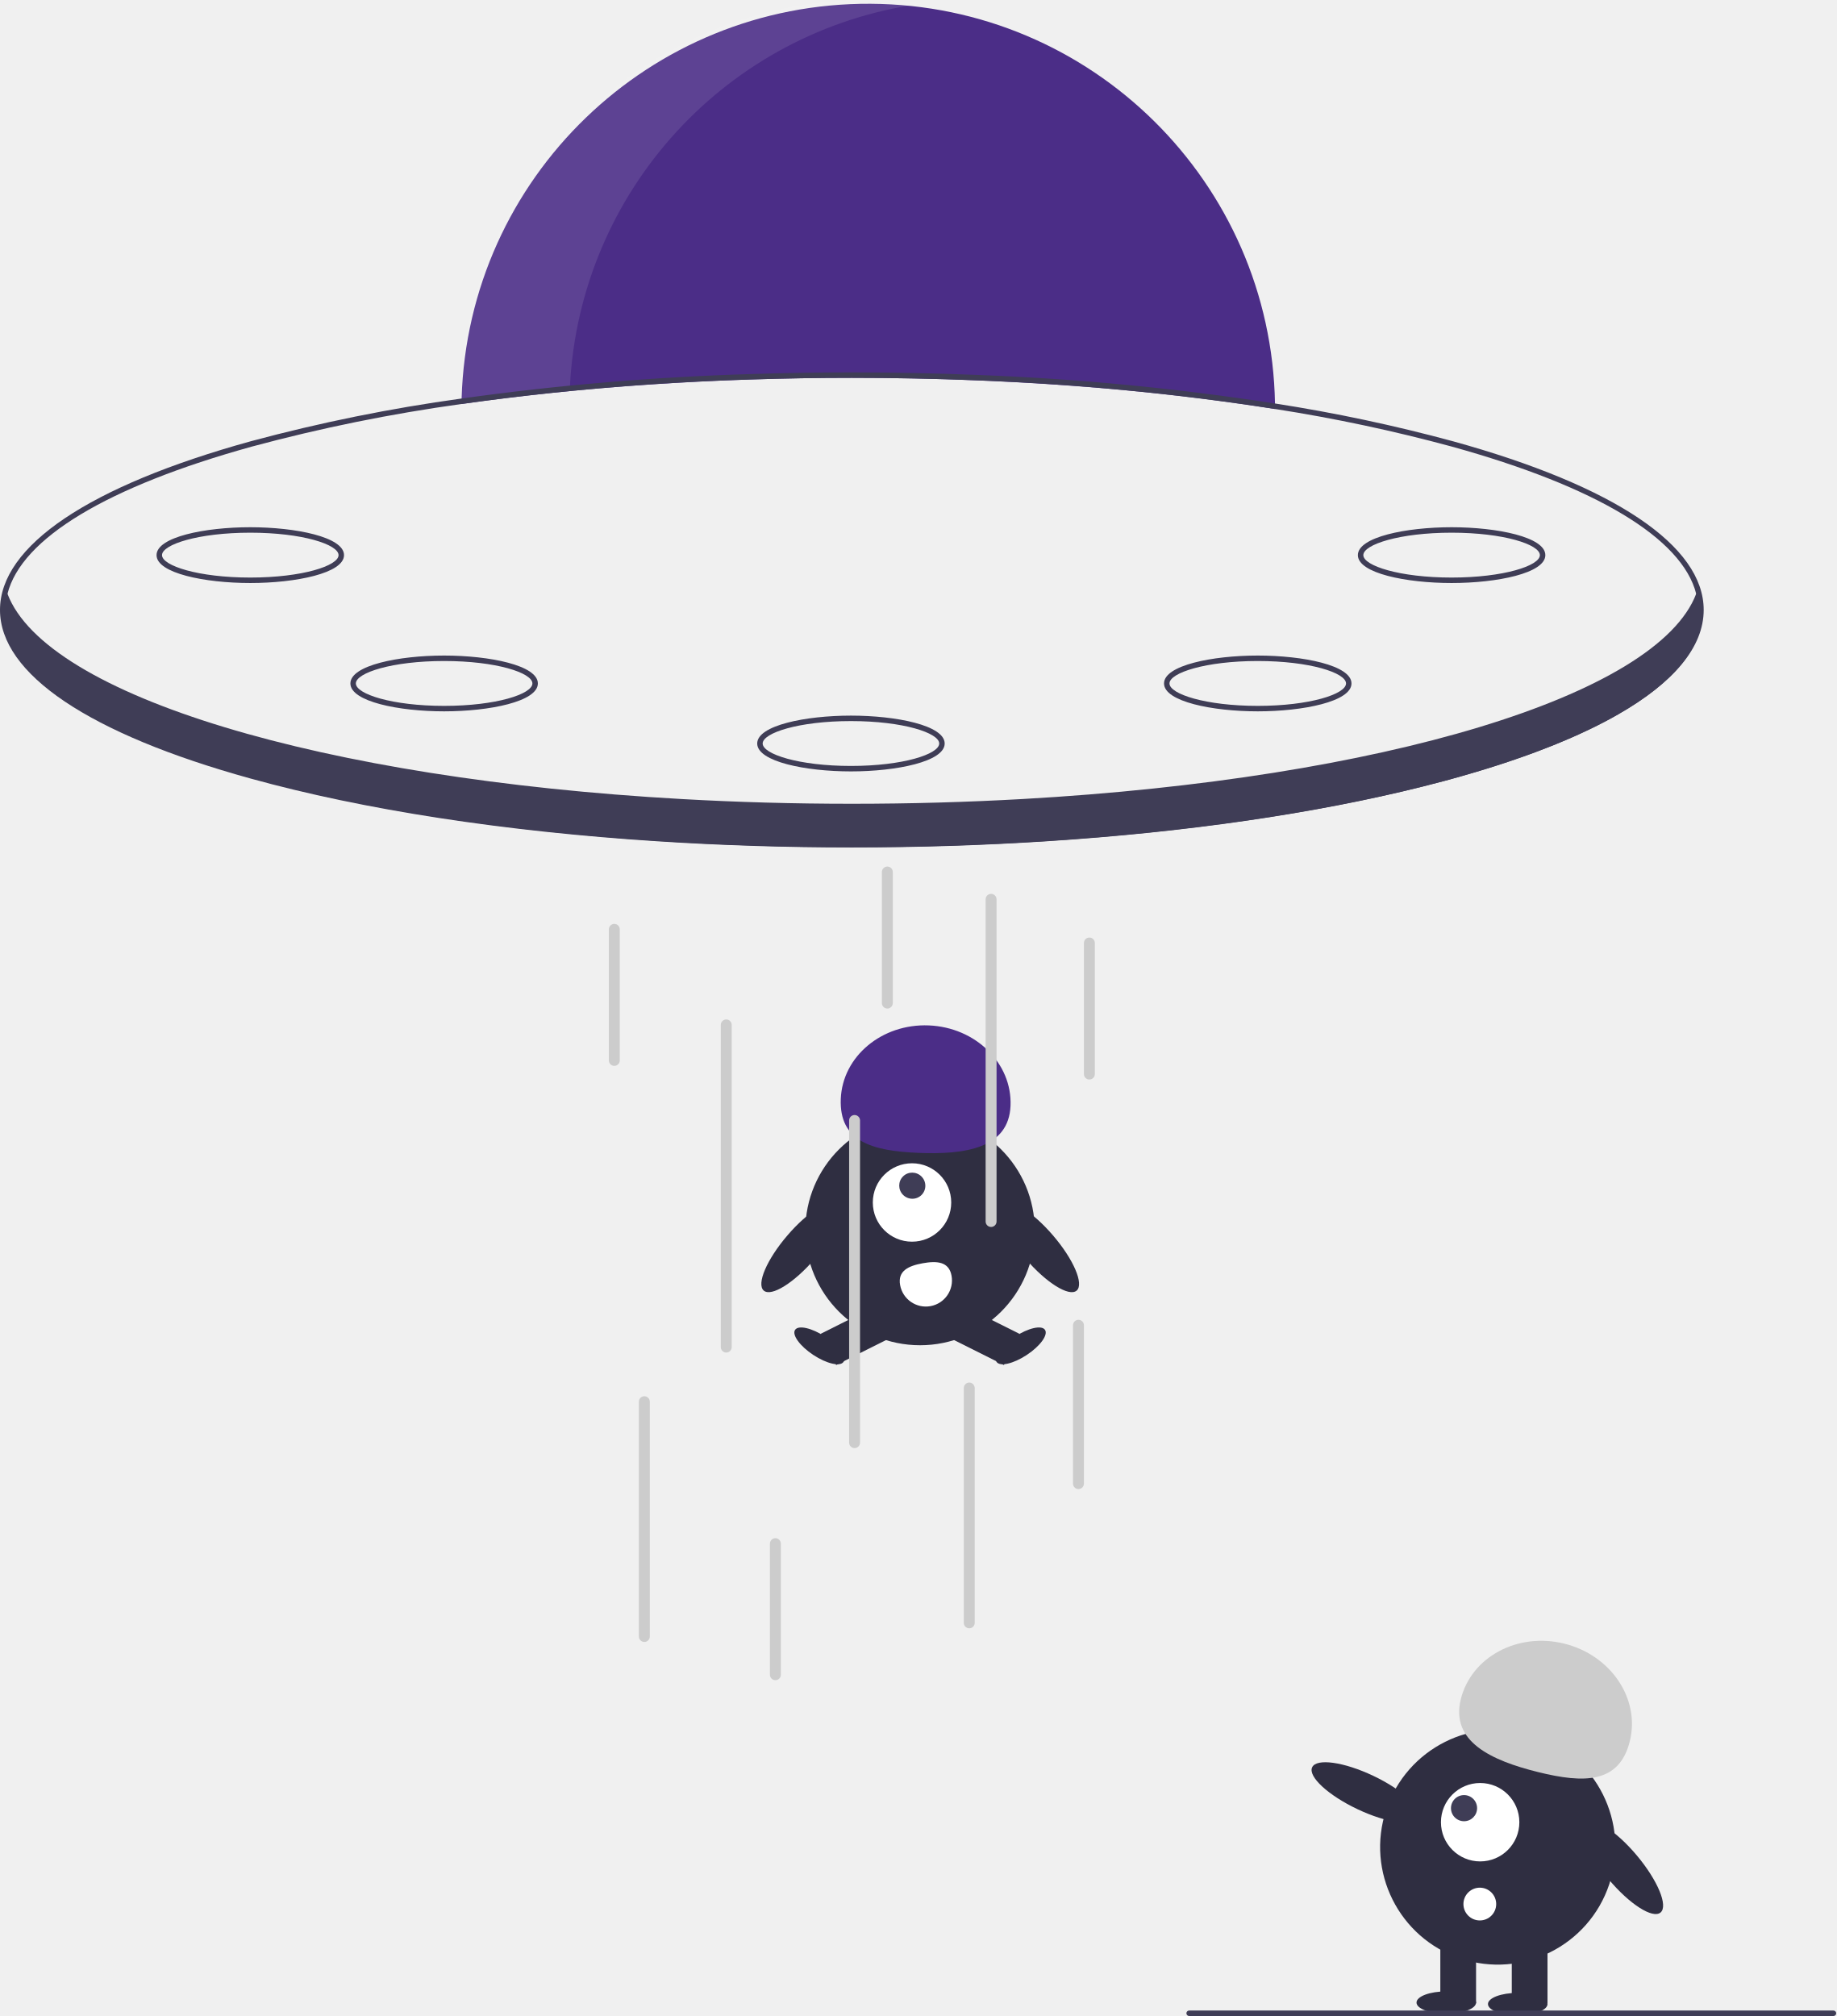
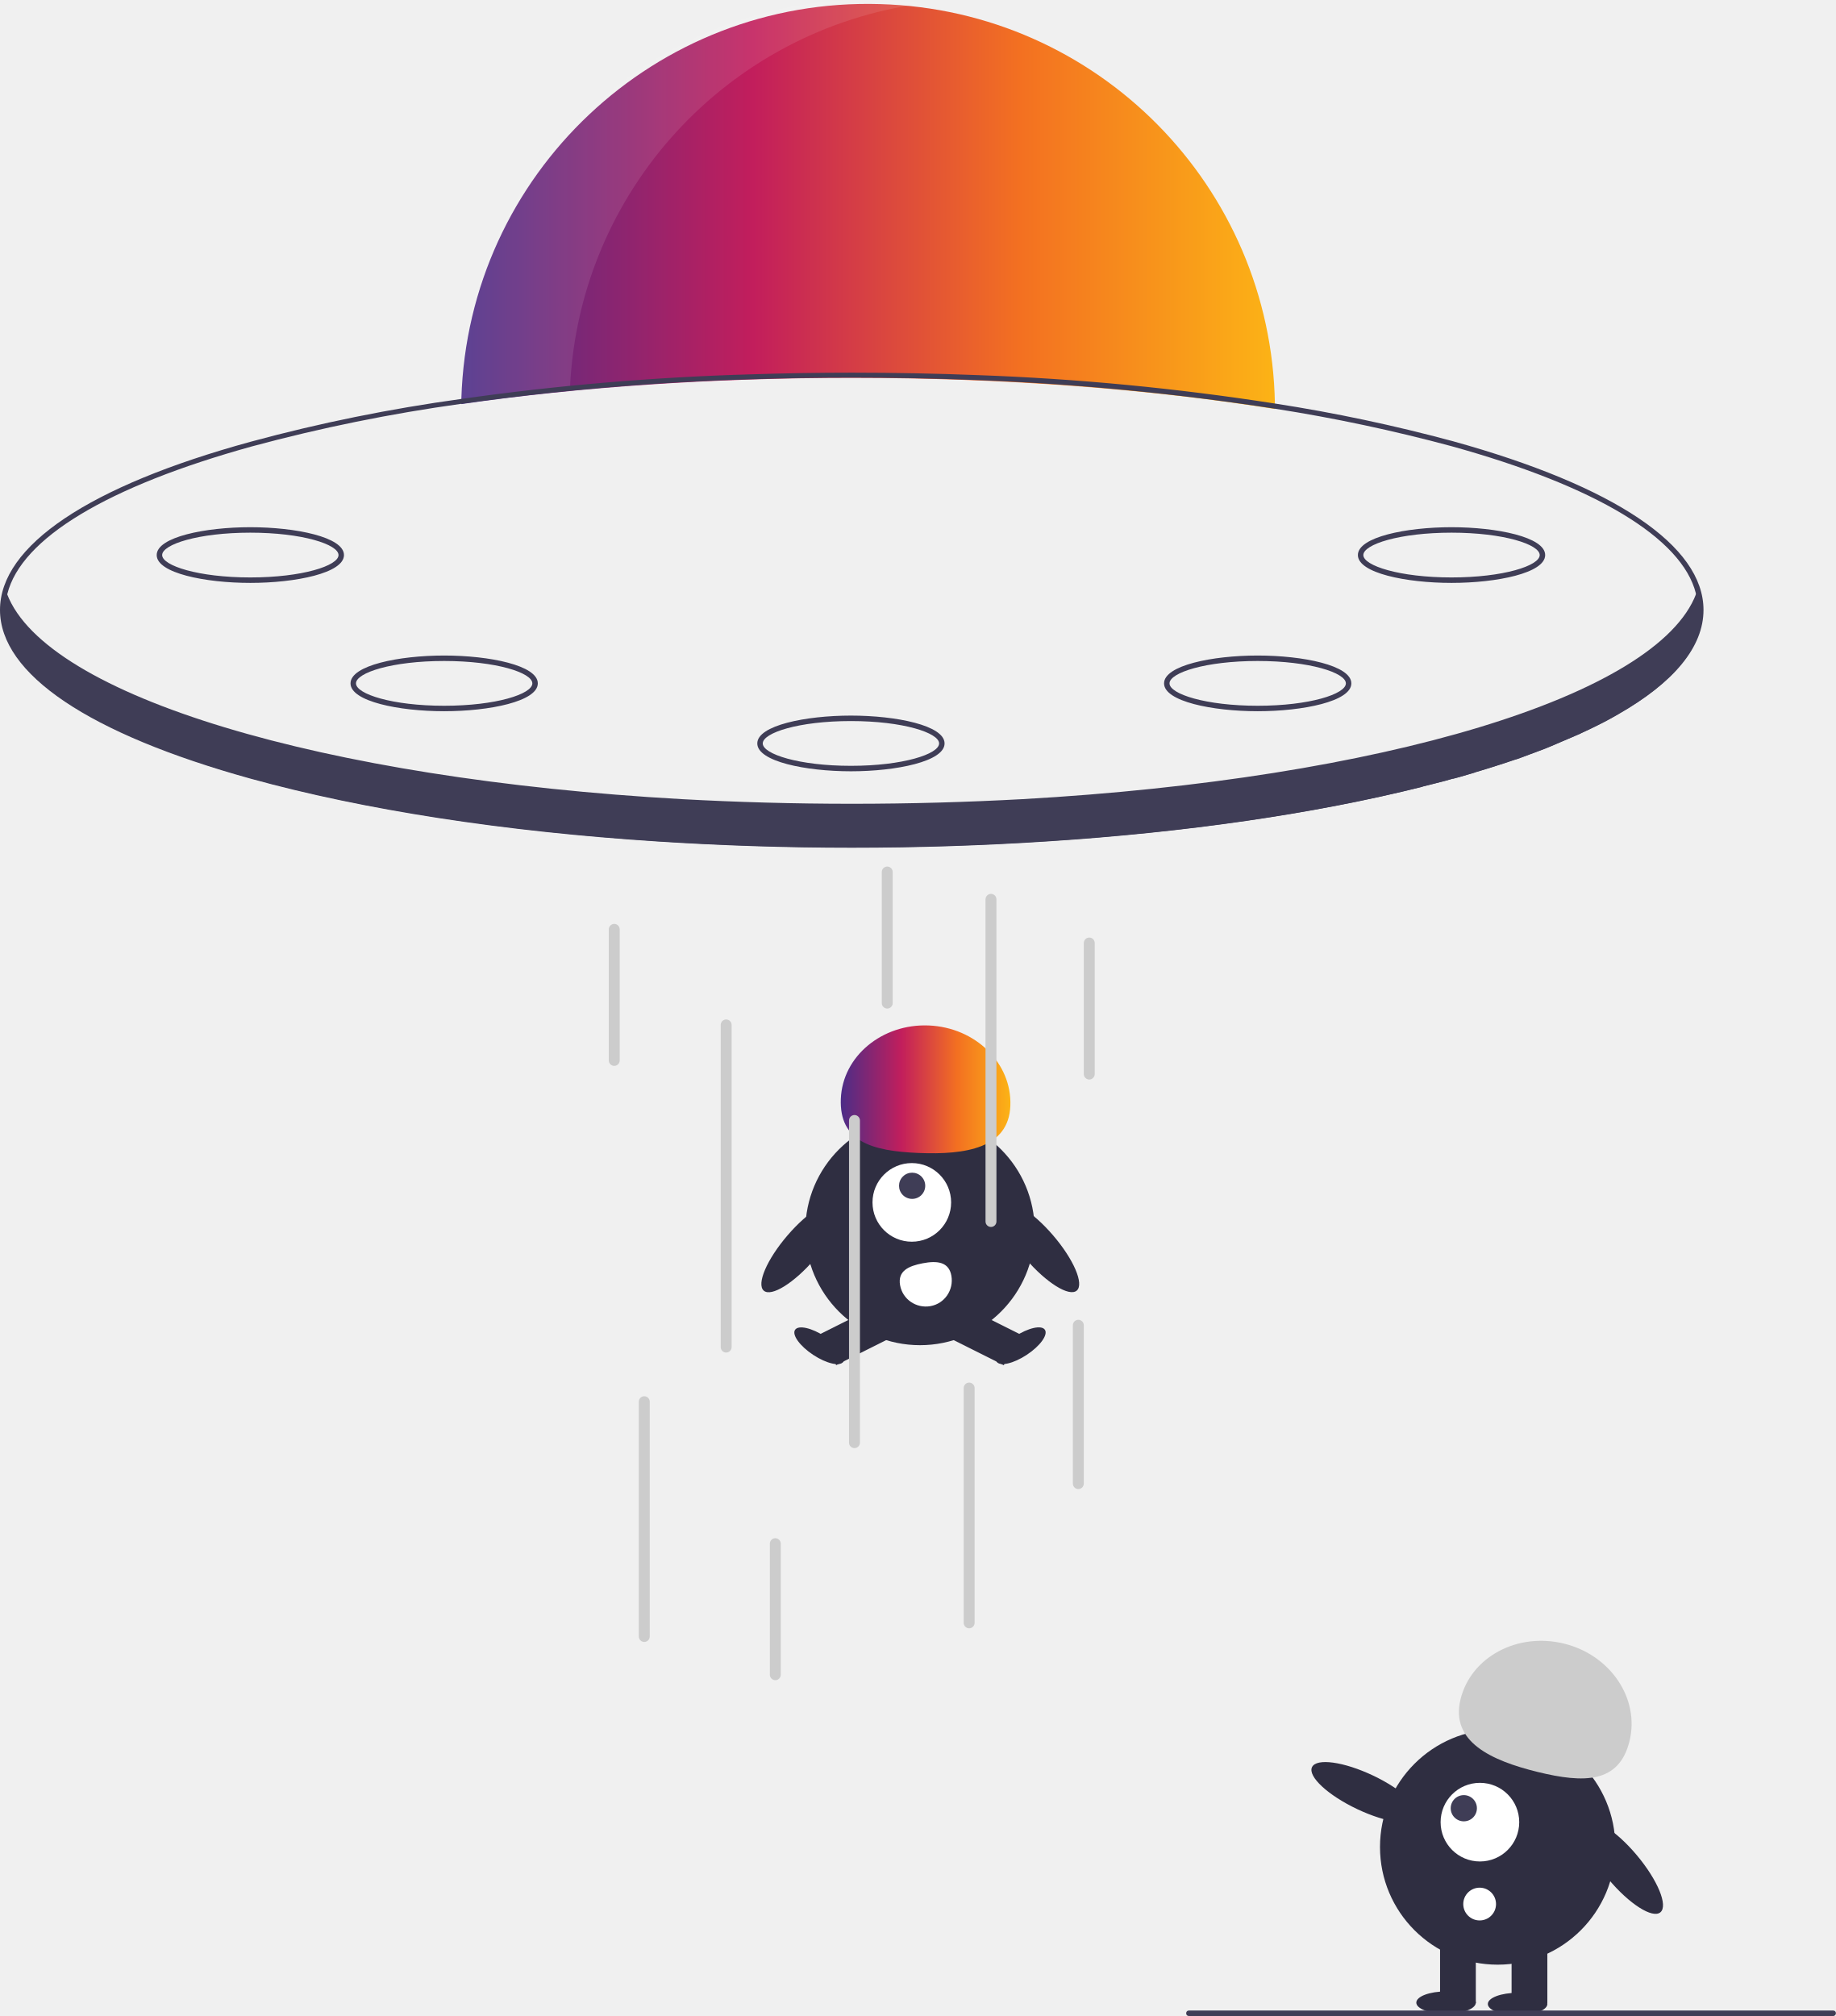
- <svg xmlns="http://www.w3.org/2000/svg" data-name="Layer 1" width="672.532" height="738.394" viewBox="0 0 672.532 738.394">
-   <path d="M730.734,230.607c-46.62-7.44-99.71-11.41-155-11.41-50.6,0-99.35,3.32-142.98,9.58.01-.67.02-1.34.05-2.01a148.999,148.999,0,0,1,297.91,1.82C730.724,229.267,730.734,229.937,730.734,230.607Z" transform="translate(-263.7342 -80.80301)" fill="#4b2d87" />
-   <g opacity="0.1">
-     <path d="M601.285,82.144A149.047,149.047,0,0,0,432.353,225.373c-.03.67-.04,1.34-.05,2.01,12.962-1.86,26.385-3.454,40.165-4.784A149.022,149.022,0,0,1,601.285,82.144Z" transform="translate(-263.7342 -80.80301)" fill="#fff" />
+ <svg xmlns="http://www.w3.org/2000/svg" version="1.1" id="Layer_1" x="0px" y="0px" viewBox="0 0 672.5 738.4" style="enable-background:new 0 0 672.5 738.4;" xml:space="preserve">
+   <style type="text/css">
+ 	.st0{fill:url(#SVGID_1_);}
+ 	.st1{opacity:0.1;}
+ 	.st2{fill:#FFFFFF;}
+ 	.st3{fill:#3F3D56;}
+ 	.st4{fill:#2F2E41;}
+ 	.st5{fill:url(#SVGID_2_);}
+ 	.st6{fill:#CCCCCC;}
+ </style>
+   <linearGradient id="SVGID_1_" gradientUnits="userSpaceOnUse" x1="169.02" y1="75.599" x2="467" y2="75.599">
+     <stop offset="0" style="stop-color:#4B2D87" />
+     <stop offset="0.359" style="stop-color:#C21E5C" />
+     <stop offset="0.686" style="stop-color:#F37021" />
+     <stop offset="1" style="stop-color:#FCB316" />
+   </linearGradient>
+   <path class="st0" d="M467,149.8c-46.6-7.4-99.7-11.4-155-11.4c-50.6,0-99.4,3.3-143,9.6c0-0.7,0-1.3,0-2  C171.5,63.7,240.2-1,322.4,1.5C402,3.8,465.6,68.2,467,147.8C467,148.5,467,149.1,467,149.8z" />
+   <g class="st1">
+     <path class="st2" d="M337.6,1.3C256-9.7,180.9,47.5,169.9,129.1c-0.7,5.1-1.1,10.3-1.3,15.5c0,0.7,0,1.3,0,2   c13-1.9,26.4-3.5,40.2-4.8C212.2,70.1,266.4,11,337.6,1.3z" />
  </g>
-   <path d="M795.914,242.427a600.121,600.121,0,0,0-65.2-13.84,943.364,943.364,0,0,0-108.74-10.45c-15.17-.62-30.62-.94-46.24-.94-12.38,0-24.66.2-36.77.6a973.29,973.29,0,0,0-106.16,8.97,624.292,624.292,0,0,0-77.25,15.66c-59.21,16.37-91.82,38.31-91.82,61.77s32.61,45.4,91.82,61.77c41.64,11.52,92.98,19.37,148.92,22.97,23.09,1.5,46.96,2.26,71.26,2.26,24.38,0,48.33-.77,71.49-2.27,50.91-3.29,98.01-10.1,137.43-20,.21-.06.41-.11.62-.16,2.66-.66,5.28-1.35,7.87-2.04.93-.26,1.85-.51,2.77-.76a.978.978,0,0,1,.16-.05c.88-.24,1.75-.49,2.62-.73,1.74-.5,3.46-.99,5.15-1.5.08-.02.15-.04.22-.06,1.47-.44,2.91-.88,4.34-1.32,1.17-.37,2.33-.73,3.48-1.1q1.261-.405,2.49-.81c.6-.2,1.19-.39,1.77-.59.79-.26,1.58-.53,2.36-.8.33-.11.66-.22.98-.34.75-.25,1.48-.51,2.21-.77.79-.28,1.58-.57,2.36-.85.65-.23,1.3-.47,1.94-.71.54-.21,1.07-.41,1.61-.61,1.47-.55,2.91-1.12,4.33-1.68.71-.29,1.42-.57,2.12-.86.69-.28,1.39-.57,2.07-.86q1.679-.705,3.3-1.41c.52-.24,1.05-.47,1.56-.69.39-.18.77-.35,1.16-.53.28-.12.56-.25.83-.38,1.01-.46,2.01-.93,2.99-1.4q5.64-2.7,10.53-5.52c20.45-11.71,31.24-24.7,31.24-38.2C887.734,280.737,855.124,258.797,795.914,242.427Zm-.54,121.62c-41.69,11.53-93.17,19.38-149.26,22.95-22.81,1.45-46.39,2.2-70.38,2.2-23.91,0-47.41-.74-70.15-2.19-56.18-3.56-107.74-11.41-149.49-22.96-58.27-16.12-90.36-37.37-90.36-59.85a24.118,24.118,0,0,1,.74-5.89c5.1-20.28,36.47-39.26,89.62-53.96a623.806,623.806,0,0,1,76.66-15.57,976.027,976.027,0,0,1,106.8-9q17.881-.585,36.18-.58c15.41,0,30.65.31,45.63.91a941.367,941.367,0,0,1,109.37,10.5A598.858,598.858,0,0,1,795.374,244.347c53.14,14.7,84.5,33.67,89.61,53.94a23.822,23.822,0,0,1,.75,5.91C885.734,326.677,853.644,347.927,795.374,364.047Z" transform="translate(-263.7342 -80.80301)" fill="#3f3d56" />
-   <path d="M887.164,305.107c0,13.36-11.01,26-30.67,37.29-3.27,1.88-6.79,3.72-10.53,5.52-.98.47-1.98.94-2.99,1.4-.27.13-.55.26-.83.38-.39.18-.77.35-1.16.53-.51.22-1.04.45-1.56.69q-1.62.705-3.3,1.41c-.68.29-1.38.58-2.07.86-.7.29-1.41.57-2.12.86-1.42.56-2.86,1.13-4.33,1.68-.54.2-1.07.4-1.61.61-.64.24-1.29.48-1.94.71-.78.28-1.57.57-2.36.85-.73.26-1.46.52-2.21.77-.32.12-.65.23-.98.34-.78.27-1.57.54-2.36.8-.58.2-1.17.39-1.77.59q-1.23.405-2.49.81c-1.15.37-2.31.73-3.48,1.1-1.43.44-2.87.88-4.34,1.32-.07.02-.14.04-.22.06-1.69.51-3.41,1-5.15,1.5-.87.24-1.74.49-2.62.73a.978.978,0,0,0-.16.05c-.92.25-1.84.5-2.77.76-2.58.68-5.21,1.37-7.87,2.04-.21.05-.41.1-.62.16-38.35,9.58-85.4,16.56-137.47,19.93-22.81,1.47-46.59,2.25-71.02,2.25-24.65,0-48.63-.79-71.62-2.29-137.24-8.95-239.38-43.03-239.38-83.71a25.072,25.072,0,0,1,1.12-7.3c.06.17.12.33.19.5,14.27,37.48,115.54,67.77,246.94,75.16,20.13,1.14,40.98,1.73,62.32,1.73,21.43,0,42.36-.6,62.57-1.74,131.29-7.42,232.46-37.72,246.68-75.17q.36-.9.63-1.8A25.305,25.305,0,0,1,887.164,305.107Z" transform="translate(-263.7342 -80.80301)" fill="#3f3d56" />
-   <path d="M355.404,294.343c-16.643,0-34.331-3.581-34.331-10.217s17.688-10.217,34.331-10.217,34.331,3.581,34.331,10.217S372.046,294.343,355.404,294.343Zm0-18.434c-19.053,0-32.331,4.331-32.331,8.217s13.278,8.217,32.331,8.217,32.331-4.331,32.331-8.217S374.457,275.909,355.404,275.909Z" transform="translate(-263.7342 -80.80301)" fill="#3f3d56" />
-   <path d="M426.403,341.343c-16.643,0-34.331-3.581-34.331-10.217s17.688-10.217,34.331-10.217c16.643,0,34.331,3.581,34.331,10.217S443.046,341.343,426.403,341.343Zm0-18.434c-19.053,0-32.331,4.331-32.331,8.217s13.278,8.217,32.331,8.217,32.331-4.331,32.331-8.217S445.456,322.909,426.403,322.909Z" transform="translate(-263.7342 -80.80301)" fill="#3f3d56" />
-   <path d="M795.403,294.343c-16.643,0-34.331-3.581-34.331-10.217s17.688-10.217,34.331-10.217c16.643,0,34.331,3.581,34.331,10.217S812.046,294.343,795.403,294.343Zm0-18.434c-19.053,0-32.331,4.331-32.331,8.217s13.278,8.217,32.331,8.217,32.331-4.331,32.331-8.217S814.456,275.909,795.403,275.909Z" transform="translate(-263.7342 -80.80301)" fill="#3f3d56" />
-   <path d="M724.403,341.343c-16.643,0-34.331-3.581-34.331-10.217s17.688-10.217,34.331-10.217c16.643,0,34.331,3.581,34.331,10.217S741.046,341.343,724.403,341.343Zm0-18.434c-19.053,0-32.331,4.331-32.331,8.217s13.278,8.217,32.331,8.217,32.331-4.331,32.331-8.217S743.456,322.909,724.403,322.909Z" transform="translate(-263.7342 -80.80301)" fill="#3f3d56" />
-   <path d="M575.403,363.343c-16.643,0-34.331-3.581-34.331-10.217s17.688-10.217,34.331-10.217c16.643,0,34.331,3.581,34.331,10.217S592.046,363.343,575.403,363.343Zm0-18.434c-19.053,0-32.331,4.331-32.331,8.217s13.278,8.217,32.331,8.217,32.331-4.331,32.331-8.217S594.456,344.909,575.403,344.909Z" transform="translate(-263.7342 -80.80301)" fill="#3f3d56" />
-   <circle cx="336.978" cy="450.704" r="42.012" fill="#2f2e41" />
-   <rect x="565.937" y="563.554" width="22.868" height="12.763" transform="translate(-457.8202 238.0583) rotate(-26.60099)" fill="#2f2e41" />
-   <ellipse cx="563.82" cy="573.748" rx="3.989" ry="10.636" transform="translate(-489.2755 647.8291) rotate(-56.60122)" fill="#2f2e41" />
-   <rect x="617.672" y="558.502" width="12.763" height="22.868" transform="translate(-428.7216 791.9256) rotate(-63.39901)" fill="#2f2e41" />
-   <ellipse cx="637.604" cy="573.748" rx="10.636" ry="3.989" transform="translate(-474.2674 364.9233) rotate(-33.39878)" fill="#2f2e41" />
-   <circle cx="334.037" cy="440.428" r="14.359" fill="#fff" />
-   <ellipse cx="597.87" cy="515.084" rx="4.766" ry="4.8" transform="translate(-452.8417 492.8192) rotate(-45)" fill="#3f3d56" />
-   <path d="M633.854,485.802c.632-15.554-12.773-28.728-29.941-29.425s-31.597,11.346-32.229,26.9,11.302,19.087,28.47,19.785S633.222,501.356,633.854,485.802Z" transform="translate(-263.7342 -80.80301)" fill="#4b2d87" />
-   <ellipse cx="644.388" cy="537.568" rx="6.594" ry="21.006" transform="translate(-458.4377 468.6175) rotate(-40.64516)" fill="#2f2e41" />
-   <ellipse cx="557.154" cy="537.568" rx="21.006" ry="6.594" transform="translate(-477.3791 529.3527) rotate(-49.35484)" fill="#2f2e41" />
-   <path d="M612.251,548.064a9.572,9.572,0,0,1-18.835,3.429l-.003-.018c-.942-5.202,3.08-7.043,8.283-7.985S611.309,542.862,612.251,548.064Z" transform="translate(-263.7342 -80.80301)" fill="#fff" />
-   <path d="M529.734,576.197a2,2,0,0,1-2-2v-118a2,2,0,0,1,4,0v118A2,2,0,0,1,529.734,576.197Z" transform="translate(-263.7342 -80.80301)" fill="#ccc" />
-   <path d="M499.734,682.197a2,2,0,0,1-2-2v-86a2,2,0,1,1,4,0v86A2,2,0,0,1,499.734,682.197Z" transform="translate(-263.7342 -80.80301)" fill="#ccc" />
-   <path d="M576.734,611.197a2,2,0,0,1-2-2v-118a2,2,0,1,1,4,0v118A2,2,0,0,1,576.734,611.197Z" transform="translate(-263.7342 -80.80301)" fill="#ccc" />
-   <path d="M547.734,696.197a2,2,0,0,1-2-2v-48a2,2,0,1,1,4,0v48A2,2,0,0,1,547.734,696.197Z" transform="translate(-263.7342 -80.80301)" fill="#ccc" />
-   <path d="M588.734,450.197a2,2,0,0,1-2-2v-48a2,2,0,0,1,4,0v48A2,2,0,0,1,588.734,450.197Z" transform="translate(-263.7342 -80.80301)" fill="#ccc" />
-   <path d="M488.734,471.197a2,2,0,0,1-2-2v-48a2,2,0,0,1,4,0v48A2,2,0,0,1,488.734,471.197Z" transform="translate(-263.7342 -80.80301)" fill="#ccc" />
-   <path d="M662.734,476.197a2,2,0,0,1-2-2v-48a2,2,0,1,1,4,0v48A2,2,0,0,1,662.734,476.197Z" transform="translate(-263.7342 -80.80301)" fill="#ccc" />
-   <path d="M658.734,626.197a2,2,0,0,1-2-2v-58a2,2,0,1,1,4,0v58A2,2,0,0,1,658.734,626.197Z" transform="translate(-263.7342 -80.80301)" fill="#ccc" />
-   <path d="M618.734,677.197a2,2,0,0,1-2-2v-86a2,2,0,1,1,4,0v86A2,2,0,0,1,618.734,677.197Z" transform="translate(-263.7342 -80.80301)" fill="#ccc" />
-   <path d="M626.734,530.197a2,2,0,0,1-2-2v-118a2,2,0,1,1,4,0v118A2,2,0,0,1,626.734,530.197Z" transform="translate(-263.7342 -80.80301)" fill="#ccc" />
-   <ellipse cx="858.104" cy="764.783" rx="6.76" ry="21.534" transform="translate(-554.5318 648.4649) rotate(-39.93837)" fill="#2f2e41" />
-   <circle cx="812.297" cy="757.305" r="43.067" transform="translate(-426.7515 1207.633) rotate(-71.56505)" fill="#2f2e41" />
-   <rect x="553.707" y="710.302" width="13.084" height="23.442" fill="#2f2e41" />
-   <rect x="527.54" y="710.302" width="13.084" height="23.442" fill="#2f2e41" />
-   <ellipse cx="555.888" cy="734.016" rx="10.903" ry="4.089" fill="#2f2e41" />
-   <ellipse cx="529.72" cy="733.471" rx="10.903" ry="4.089" fill="#2f2e41" />
-   <path d="M798.774,703.169c3.846-15.487,20.821-24.601,37.915-20.356s27.834,20.24,23.989,35.727-16.604,15.537-33.698,11.292S794.928,718.656,798.774,703.169Z" transform="translate(-263.7342 -80.80301)" fill="#ccc" />
-   <ellipse cx="763.788" cy="737.322" rx="6.76" ry="21.534" transform="translate(-493.4425 1030.659) rotate(-64.62574)" fill="#2f2e41" />
-   <circle cx="542.124" cy="667.415" r="14.359" fill="#fff" />
-   <circle cx="536.222" cy="662.268" r="4.786" fill="#3f3d56" />
-   <circle cx="542" cy="697.394" r="6" fill="#fff" />
-   <path d="M935.266,819.197h-236a1,1,0,0,1,0-2h236a1,1,0,0,1,0,2Z" transform="translate(-263.7342 -80.80301)" fill="#3f3d56" />
+   <path class="st3" d="M532.2,161.6c-21.5-5.8-43.2-10.4-65.2-13.8c-36-5.6-72.3-9.1-108.7-10.4c-15.2-0.6-30.6-0.9-46.2-0.9  c-12.4,0-24.7,0.2-36.8,0.6c-35.5,1-71,4-106.2,9c-26.1,3.6-51.9,8.8-77.3,15.7C32.6,178,0,199.9,0,223.4s32.6,45.4,91.8,61.8  c41.6,11.5,93,19.4,148.9,23c23.1,1.5,47,2.3,71.3,2.3c24.4,0,48.3-0.8,71.5-2.3c50.9-3.3,98-10.1,137.4-20c0.2-0.1,0.4-0.1,0.6-0.2  c2.7-0.7,5.3-1.4,7.9-2c0.9-0.3,1.8-0.5,2.8-0.8c0.1,0,0.1,0,0.2,0c0.9-0.2,1.8-0.5,2.6-0.7c1.7-0.5,3.5-1,5.1-1.5  c0.1,0,0.1,0,0.2-0.1c1.5-0.4,2.9-0.9,4.3-1.3c1.2-0.4,2.3-0.7,3.5-1.1c0.8-0.3,1.7-0.5,2.5-0.8c0.6-0.2,1.2-0.4,1.8-0.6  c0.8-0.3,1.6-0.5,2.4-0.8c0.3-0.1,0.7-0.2,1-0.3c0.8-0.3,1.5-0.5,2.2-0.8c0.8-0.3,1.6-0.6,2.4-0.9c0.7-0.2,1.3-0.5,1.9-0.7  c0.5-0.2,1.1-0.4,1.6-0.6c1.5-0.5,2.9-1.1,4.3-1.7c0.7-0.3,1.4-0.6,2.1-0.9c0.7-0.3,1.4-0.6,2.1-0.9c1.1-0.5,2.2-0.9,3.3-1.4  c0.5-0.2,1.1-0.5,1.6-0.7c0.4-0.2,0.8-0.4,1.2-0.5c0.3-0.1,0.6-0.3,0.8-0.4c1-0.5,2-0.9,3-1.4c3.8-1.8,7.3-3.6,10.5-5.5  c20.5-11.7,31.2-24.7,31.2-38.2C624,199.9,591.4,178,532.2,161.6z M531.6,283.2c-41.7,11.5-93.2,19.4-149.3,23  c-22.8,1.5-46.4,2.2-70.4,2.2c-23.9,0-47.4-0.7-70.1-2.2c-56.2-3.6-107.7-11.4-149.5-23C34.1,267.1,2,245.9,2,223.4  c0-2,0.3-4,0.7-5.9c5.1-20.3,36.5-39.3,89.6-54c25.2-6.8,50.8-12,76.7-15.6c35.4-5,71.1-8,106.8-9c11.9-0.4,24-0.6,36.2-0.6  c15.4,0,30.6,0.3,45.6,0.9c36.6,1.4,73.1,4.9,109.4,10.5c21.8,3.4,43.4,8,64.6,13.7c53.1,14.7,84.5,33.7,89.6,53.9  c0.5,1.9,0.7,3.9,0.8,5.9C622,245.9,589.9,267.1,531.6,283.2L531.6,283.2z" />
+   <path class="st3" d="M623.4,224.3c0,13.4-11,26-30.7,37.3c-3.3,1.9-6.8,3.7-10.5,5.5c-1,0.5-2,0.9-3,1.4c-0.3,0.1-0.6,0.3-0.8,0.4  c-0.4,0.2-0.8,0.4-1.2,0.5c-0.5,0.2-1,0.5-1.6,0.7c-1.1,0.5-2.2,0.9-3.3,1.4c-0.7,0.3-1.4,0.6-2.1,0.9c-0.7,0.3-1.4,0.6-2.1,0.9  c-1.4,0.6-2.9,1.1-4.3,1.7c-0.5,0.2-1.1,0.4-1.6,0.6c-0.6,0.2-1.3,0.5-1.9,0.7c-0.8,0.3-1.6,0.6-2.4,0.9c-0.7,0.3-1.5,0.5-2.2,0.8  c-0.3,0.1-0.6,0.2-1,0.3c-0.8,0.3-1.6,0.5-2.4,0.8c-0.6,0.2-1.2,0.4-1.8,0.6c-0.8,0.3-1.7,0.5-2.5,0.8c-1.1,0.4-2.3,0.7-3.5,1.1  c-1.4,0.4-2.9,0.9-4.3,1.3c-0.1,0-0.1,0-0.2,0.1c-1.7,0.5-3.4,1-5.1,1.5c-0.9,0.2-1.7,0.5-2.6,0.7c-0.1,0-0.1,0-0.2,0  c-0.9,0.3-1.8,0.5-2.8,0.8c-2.6,0.7-5.2,1.4-7.9,2c-0.2,0-0.4,0.1-0.6,0.2c-38.4,9.6-85.4,16.6-137.5,19.9  c-22.8,1.5-46.6,2.3-71,2.3c-24.6,0-48.6-0.8-71.6-2.3c-137.2-9-239.4-43-239.4-83.7c0-2.5,0.4-4.9,1.1-7.3c0.1,0.2,0.1,0.3,0.2,0.5  C17,255,118.3,285.3,249.7,292.7c20.1,1.1,41,1.7,62.3,1.7c21.4,0,42.4-0.6,62.6-1.7c131.3-7.4,232.5-37.7,246.7-75.2  c0.2-0.6,0.5-1.2,0.6-1.8C622.9,218.4,623.4,221.4,623.4,224.3z" />
+   <path class="st3" d="M91.7,213.5c-16.6,0-34.3-3.6-34.3-10.2s17.7-10.2,34.3-10.2s34.3,3.6,34.3,10.2S108.3,213.5,91.7,213.5z   M91.7,195.1c-19.1,0-32.3,4.3-32.3,8.2s13.3,8.2,32.3,8.2s32.3-4.3,32.3-8.2S110.7,195.1,91.7,195.1z" />
+   <path class="st3" d="M162.7,260.5c-16.6,0-34.3-3.6-34.3-10.2s17.7-10.2,34.3-10.2c16.6,0,34.3,3.6,34.3,10.2  S179.3,260.5,162.7,260.5z M162.7,242.1c-19.1,0-32.3,4.3-32.3,8.2s13.3,8.2,32.3,8.2s32.3-4.3,32.3-8.2S181.7,242.1,162.7,242.1z" />
+   <path class="st3" d="M531.7,213.5c-16.6,0-34.3-3.6-34.3-10.2s17.7-10.2,34.3-10.2c16.6,0,34.3,3.6,34.3,10.2  S548.3,213.5,531.7,213.5z M531.7,195.1c-19.1,0-32.3,4.3-32.3,8.2s13.3,8.2,32.3,8.2s32.3-4.3,32.3-8.2S550.7,195.1,531.7,195.1z" />
+   <path class="st3" d="M460.7,260.5c-16.6,0-34.3-3.6-34.3-10.2s17.7-10.2,34.3-10.2c16.6,0,34.3,3.6,34.3,10.2  S477.3,260.5,460.7,260.5z M460.7,242.1c-19.1,0-32.3,4.3-32.3,8.2s13.3,8.2,32.3,8.2s32.3-4.3,32.3-8.2S479.7,242.1,460.7,242.1z" />
+   <path class="st3" d="M311.7,282.5c-16.6,0-34.3-3.6-34.3-10.2s17.7-10.2,34.3-10.2c16.6,0,34.3,3.6,34.3,10.2  S328.3,282.5,311.7,282.5z M311.7,264.1c-19.1,0-32.3,4.3-32.3,8.2s13.3,8.2,32.3,8.2s32.3-4.3,32.3-8.2S330.7,264.1,311.7,264.1z" />
+   <circle class="st4" cx="337" cy="450.7" r="42" />
+   <rect x="302.2" y="482.8" transform="matrix(0.8941 -0.4478 0.4478 0.8941 -185.8216 192.2146)" class="st4" width="22.9" height="12.8" />
+   <ellipse transform="matrix(0.5505 -0.8349 0.8349 0.5505 -276.6404 472.127)" class="st4" cx="300.1" cy="492.9" rx="4" ry="10.6" />
+   <rect x="353.9" y="477.7" transform="matrix(0.4478 -0.8941 0.8941 0.4478 -238.3784 592.29)" class="st4" width="12.8" height="22.9" />
+   <ellipse transform="matrix(0.8349 -0.5505 0.5505 0.8349 -209.6072 287.2065)" class="st4" cx="373.9" cy="492.9" rx="10.6" ry="4" />
+   <circle class="st2" cx="334" cy="440.4" r="14.4" />
+   <ellipse transform="matrix(0.7071 -0.7071 0.7071 0.7071 -209.2171 363.4673)" class="st3" cx="334.1" cy="434.3" rx="4.8" ry="4.8" />
+   <linearGradient id="SVGID_2_" gradientUnits="userSpaceOnUse" x1="307.926" y1="398.955" x2="370.141" y2="398.955">
+     <stop offset="0" style="stop-color:#4B2D87" />
+     <stop offset="0.359" style="stop-color:#C21E5C" />
+     <stop offset="0.686" style="stop-color:#F37021" />
+     <stop offset="1" style="stop-color:#FCB316" />
+   </linearGradient>
+   <path class="st5" d="M370.1,405c0.6-15.6-12.8-28.7-29.9-29.4s-31.6,11.3-32.2,26.9s11.3,19.1,28.5,19.8S369.5,420.6,370.1,405z" />
+   <ellipse transform="matrix(0.7588 -0.6514 0.6514 0.7588 -205.6943 358.1382)" class="st4" cx="380.7" cy="456.8" rx="6.6" ry="21" />
+   <ellipse transform="matrix(0.6514 -0.7588 0.7588 0.6514 -244.2799 381.8751)" class="st4" cx="293.4" cy="456.8" rx="21" ry="6.6" />
+   <path class="st2" d="M348.5,467.3c0.9,5.2-2.5,10.2-7.7,11.1s-10.2-2.5-11.1-7.7l0,0l0,0c-0.9-5.2,3.1-7,8.3-8  S347.6,462.1,348.5,467.3z" />
+   <path class="st6" d="M266,495.4c-1.1,0-2-0.9-2-2v-118c0-1.1,0.9-2,2-2s2,0.9,2,2v118C268,494.5,267.1,495.4,266,495.4z" />
+   <path class="st6" d="M236,601.4c-1.1,0-2-0.9-2-2v-86c0-1.1,0.9-2,2-2s2,0.9,2,2v86C238,600.5,237.1,601.4,236,601.4z" />
+   <path class="st6" d="M313,530.4c-1.1,0-2-0.9-2-2v-118c0-1.1,0.9-2,2-2s2,0.9,2,2v118C315,529.5,314.1,530.4,313,530.4z" />
+   <path class="st6" d="M284,615.4c-1.1,0-2-0.9-2-2v-48c0-1.1,0.9-2,2-2s2,0.9,2,2v48C286,614.5,285.1,615.4,284,615.4z" />
+   <path class="st6" d="M325,369.4c-1.1,0-2-0.9-2-2v-48c0-1.1,0.9-2,2-2s2,0.9,2,2v48C327,368.5,326.1,369.4,325,369.4z" />
+   <path class="st6" d="M225,390.4c-1.1,0-2-0.9-2-2v-48c0-1.1,0.9-2,2-2s2,0.9,2,2v48C227,389.5,226.1,390.4,225,390.4z" />
+   <path class="st6" d="M399,395.4c-1.1,0-2-0.9-2-2v-48c0-1.1,0.9-2,2-2s2,0.9,2,2v48C401,394.5,400.1,395.4,399,395.4z" />
+   <path class="st6" d="M395,545.4c-1.1,0-2-0.9-2-2v-58c0-1.1,0.9-2,2-2s2,0.9,2,2v58C397,544.5,396.1,545.4,395,545.4z" />
+   <path class="st6" d="M355,596.4c-1.1,0-2-0.9-2-2v-86c0-1.1,0.9-2,2-2s2,0.9,2,2v86C357,595.5,356.1,596.4,355,596.4z" />
+   <path class="st6" d="M363,449.4c-1.1,0-2-0.9-2-2v-118c0-1.1,0.9-2,2-2s2,0.9,2,2v118C365,448.5,364.1,449.4,363,449.4z" />
+   <ellipse transform="matrix(0.7667 -0.642 0.642 0.7667 -300.4449 541.1117)" class="st4" cx="594.4" cy="684" rx="6.8" ry="21.5" />
+   <circle class="st4" cx="548.6" cy="676.5" r="43.1" />
+   <rect x="553.7" y="710.3" class="st4" width="13.1" height="23.4" />
+   <rect x="527.5" y="710.3" class="st4" width="13.1" height="23.4" />
+   <ellipse class="st4" cx="555.9" cy="734" rx="10.9" ry="4.1" />
+   <ellipse class="st4" cx="529.7" cy="733.5" rx="10.9" ry="4.1" />
+   <path class="st6" d="M535,622.4c3.8-15.5,20.8-24.6,37.9-20.4s27.8,20.2,24,35.7c-3.8,15.5-16.6,15.5-33.7,11.3  S531.2,637.9,535,622.4z" />
+   <ellipse transform="matrix(0.4285 -0.9035 0.9035 0.4285 -307.4168 826.9941)" class="st4" cx="500.1" cy="656.5" rx="6.8" ry="21.5" />
+   <circle class="st2" cx="542.1" cy="667.4" r="14.4" />
+   <circle class="st3" cx="536.2" cy="662.3" r="4.8" />
+   <circle class="st2" cx="542" cy="697.4" r="6" />
+   <path class="st3" d="M671.5,738.4h-236c-0.6,0-1-0.4-1-1c0-0.6,0.4-1,1-1h236c0.6,0,1,0.4,1,1C672.5,737.9,672.1,738.4,671.5,738.4z  " />
</svg>
